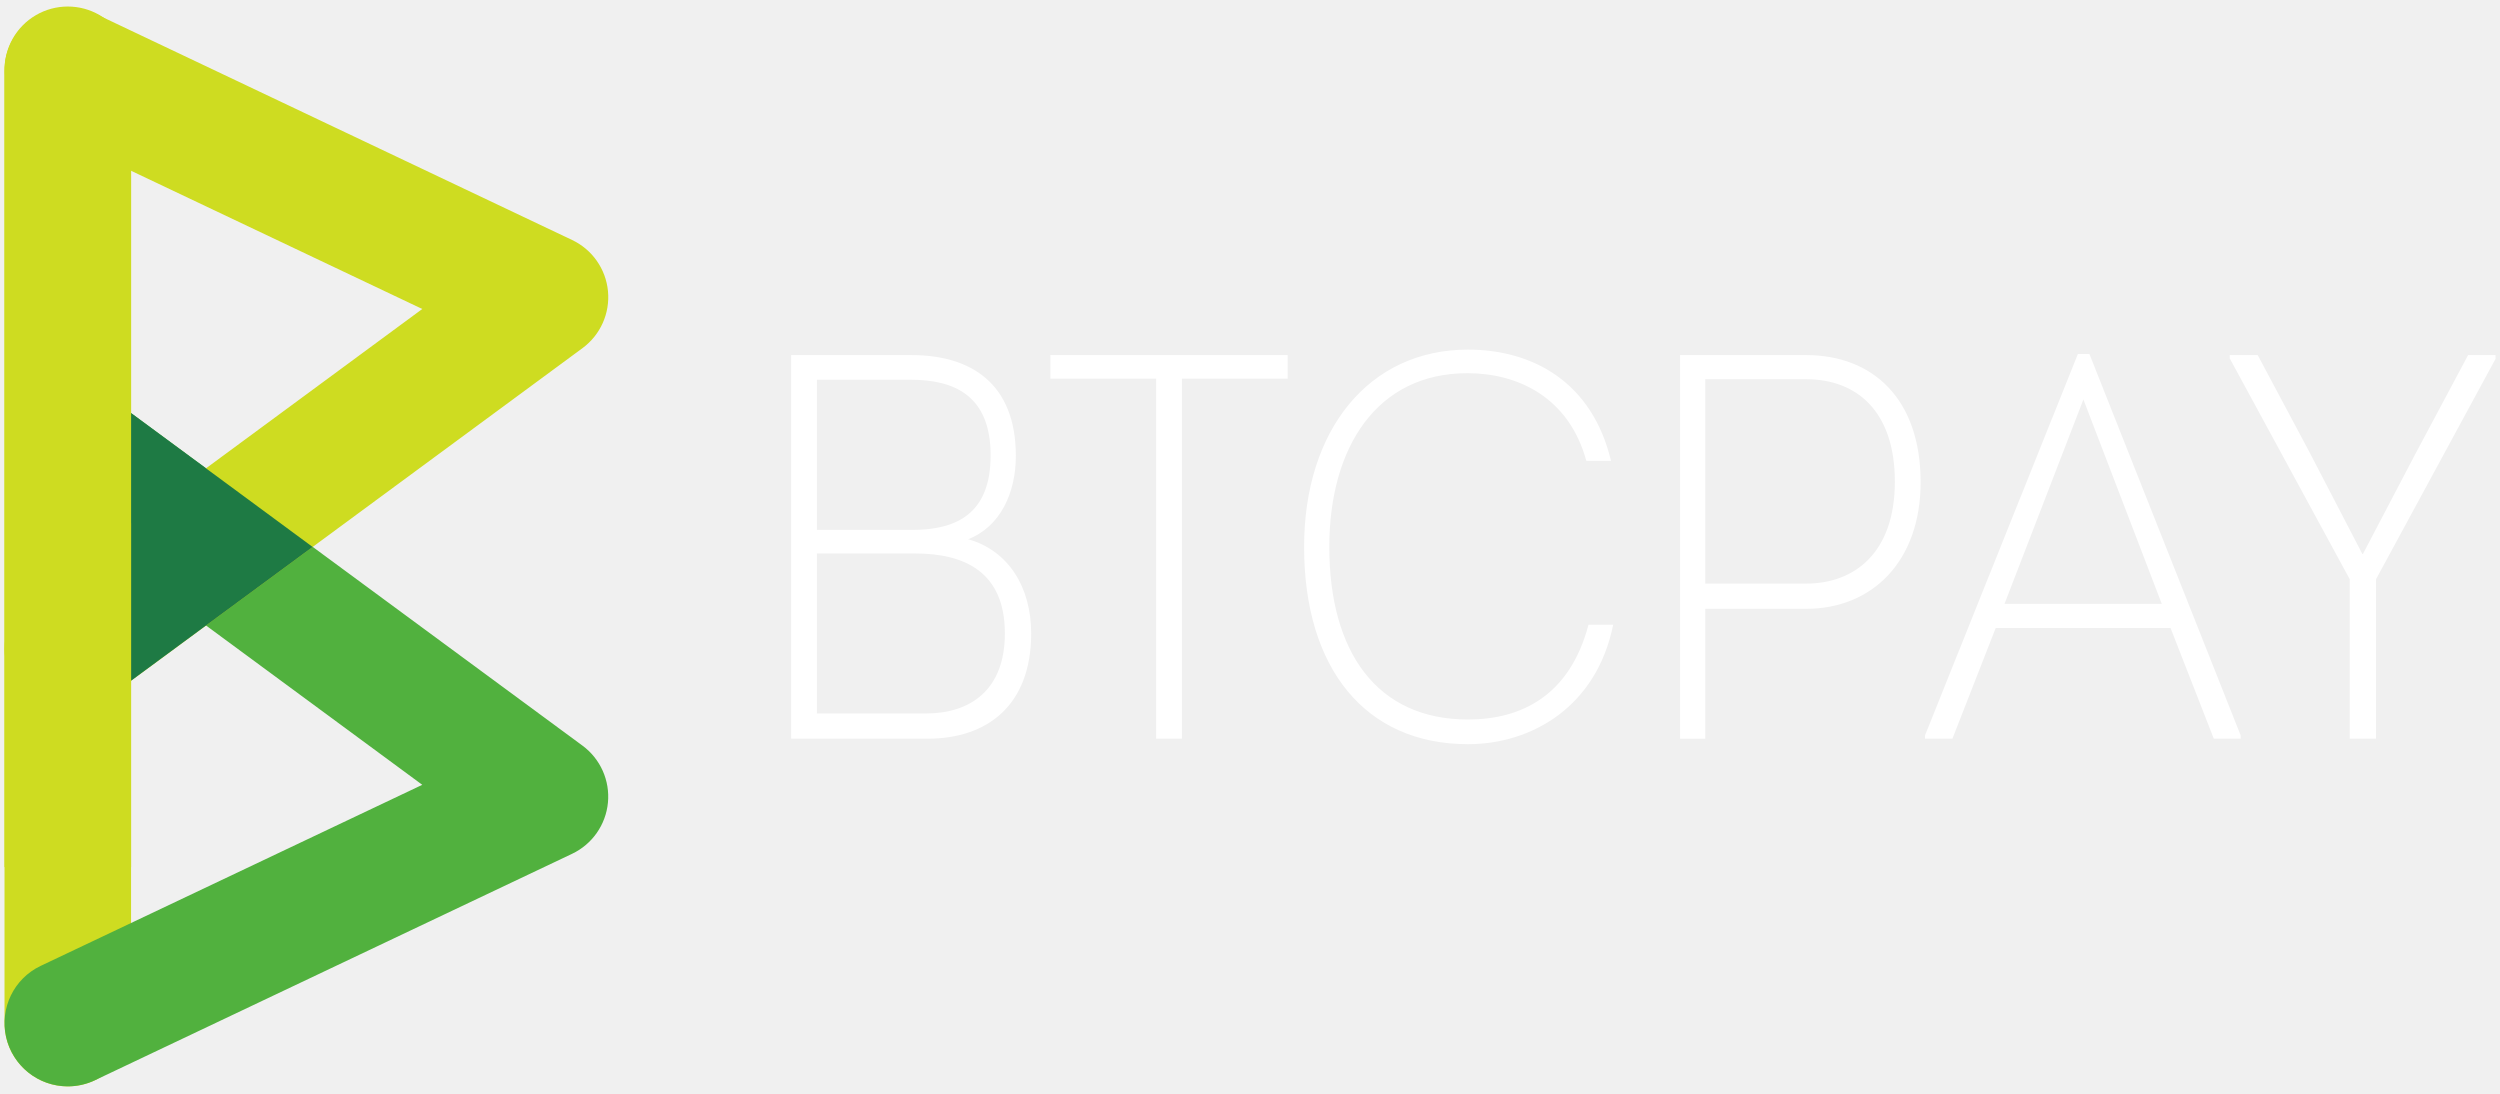
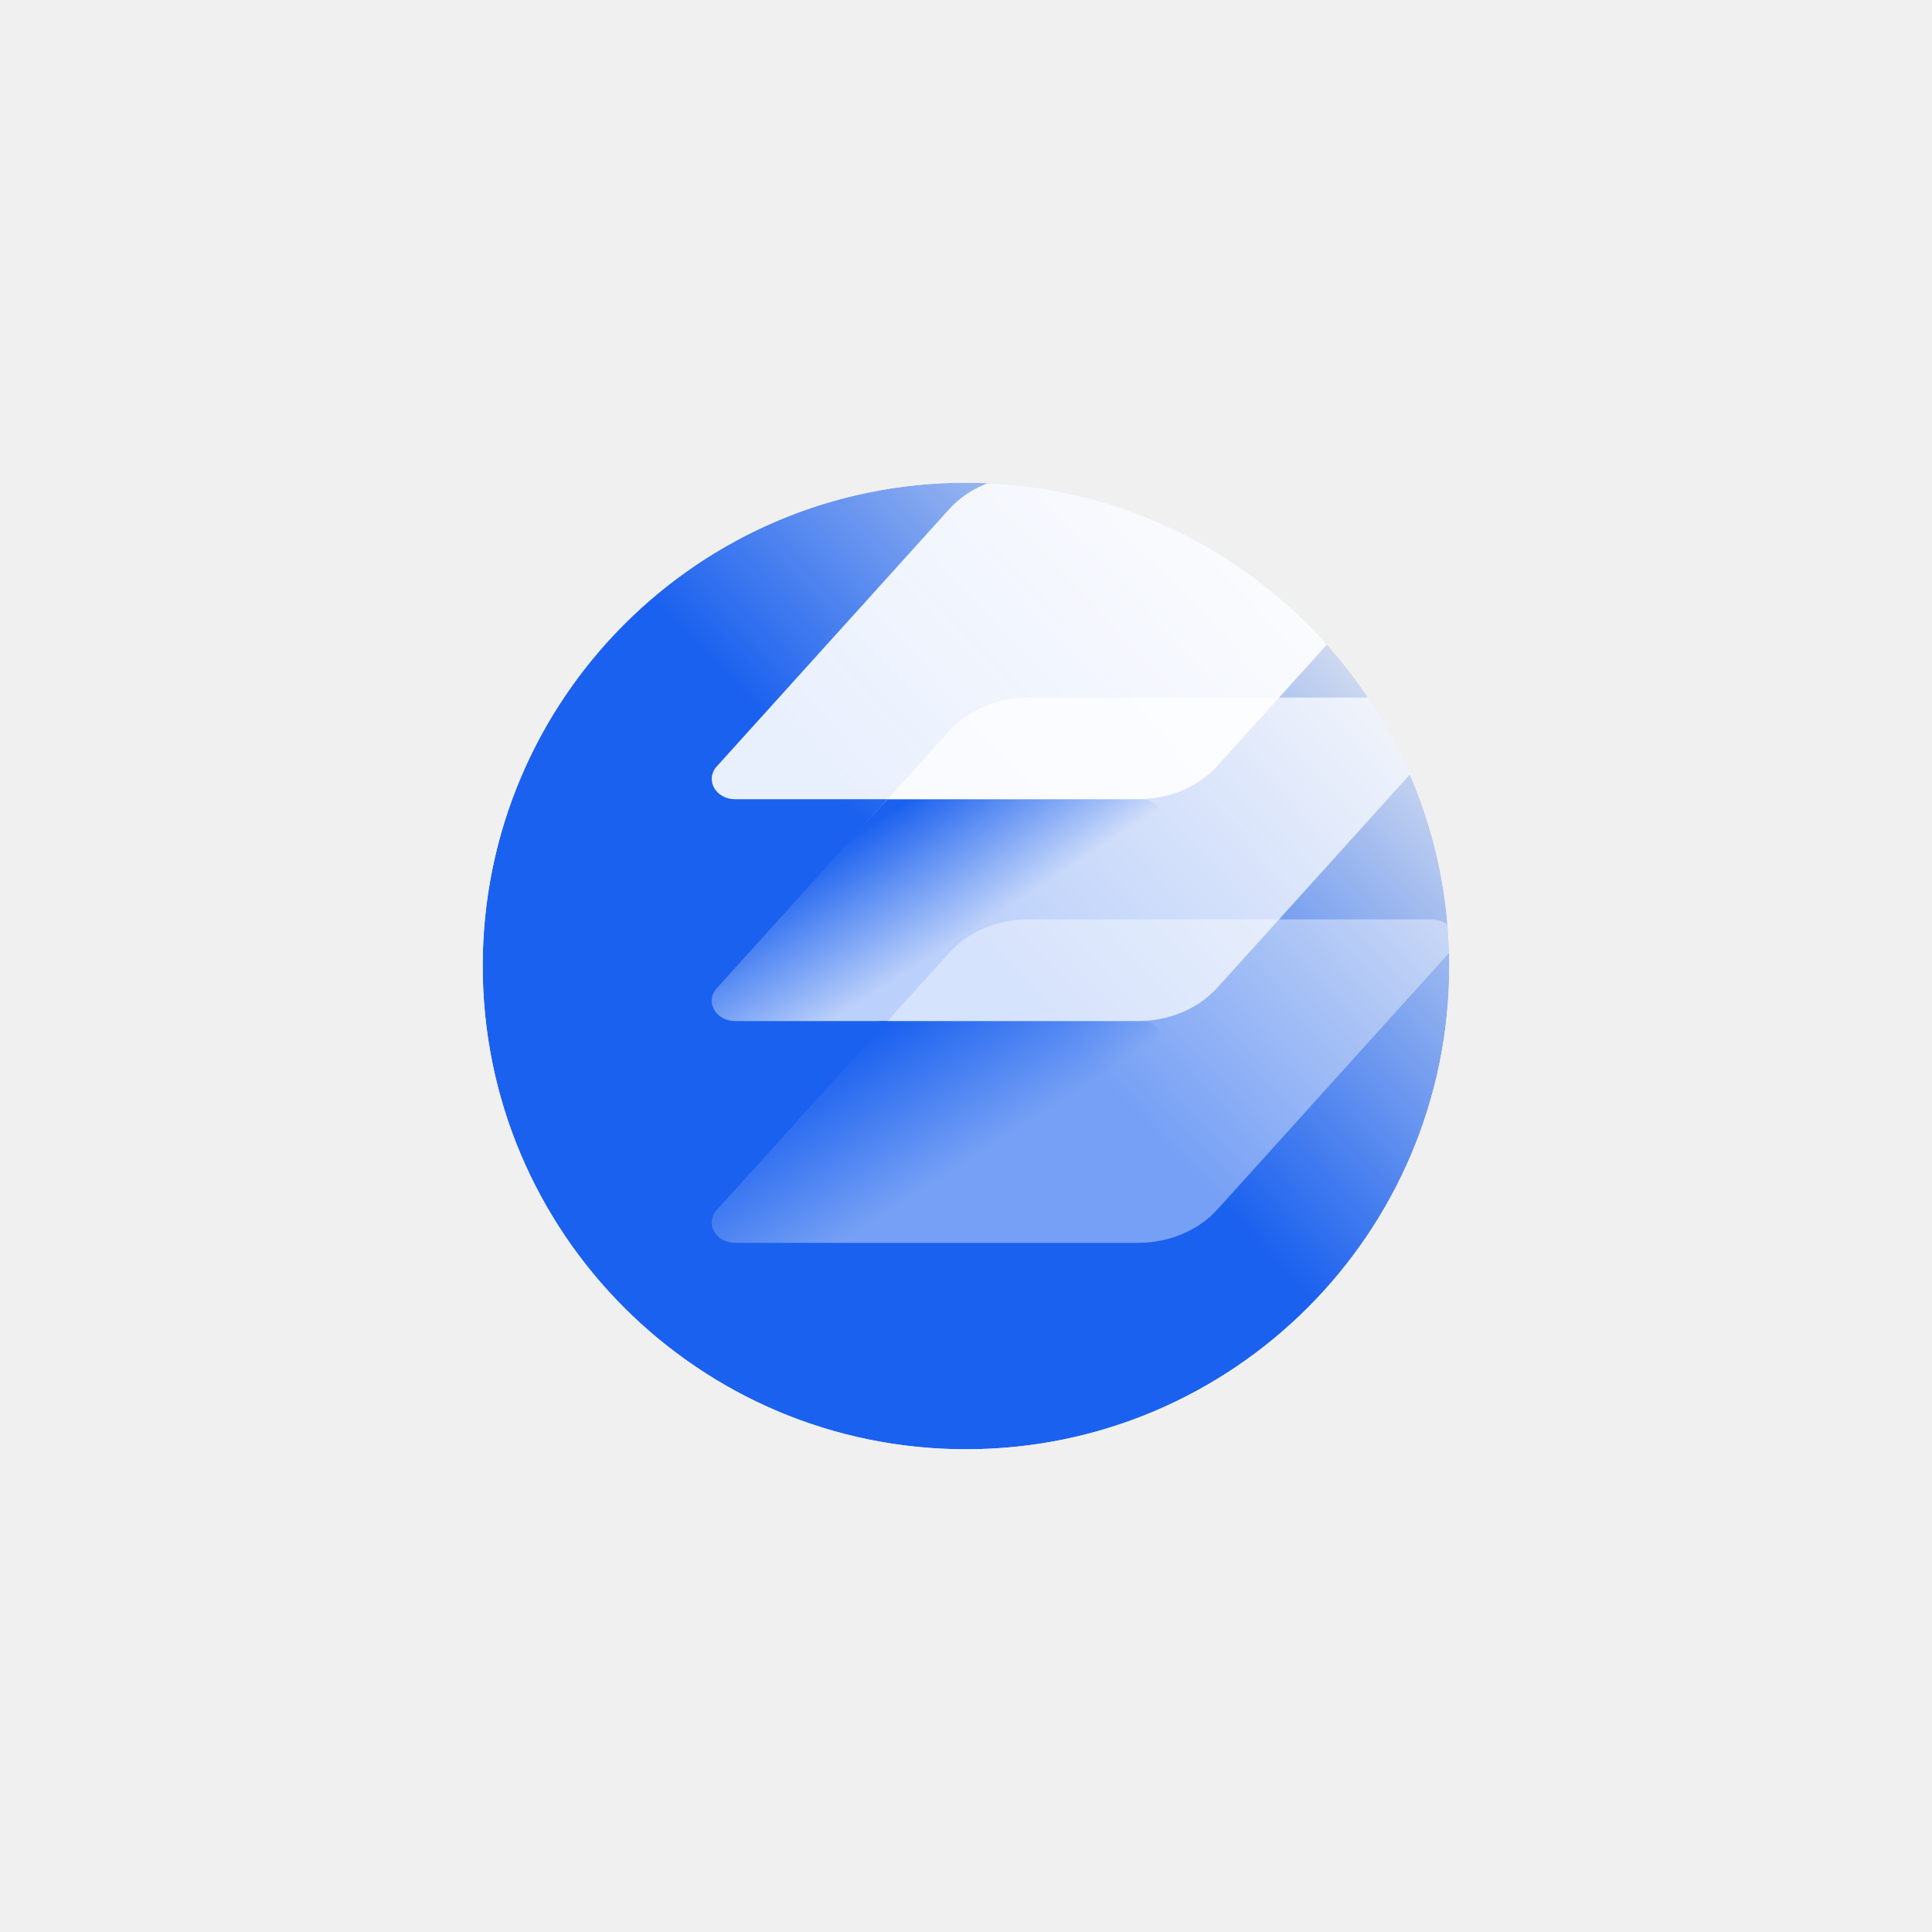
- <svg xmlns="http://www.w3.org/2000/svg" class="logo" viewBox="0 0 192 84">
-   <g>
-     <path d="M5.206 83.433a4.86 4.86 0 01-4.859-4.861V5.431a4.86 4.86 0 119.719 0v73.141a4.861 4.861 0 01-4.86 4.861" fill="#CEDC21" class="logo-brand-light" />
-     <path d="M5.209 83.433a4.862 4.862 0 01-2.086-9.253L32.43 60.274 2.323 38.093a4.861 4.861 0 015.766-7.826l36.647 26.999a4.864 4.864 0 01-.799 8.306L7.289 82.964a4.866 4.866 0 01-2.08.469" fill="#51B13E" class="logo-brand-medium" />
-     <path d="M5.211 54.684a4.86 4.86 0 01-2.887-8.774L32.43 23.73 3.123 9.821a4.861 4.861 0 014.166-8.784l36.648 17.394a4.86 4.86 0 01.799 8.305l-36.647 27a4.844 4.844 0 01-2.878.948" fill="#CEDC21" class="logo-brand-light" />
-     <path d="M10.066 31.725v20.553L24.01 42.006z" fill="#1E7A44" class="logo-brand-dark" />
-     <path d="M10.066 5.431A4.861 4.861 0 005.206.57 4.86 4.86 0 00.347 5.431v61.165h9.72V5.431h-.001z" fill="#CEDC21" class="logo-brand-light" />
-     <path d="M74.355 41.412c3.114.884 4.84 3.704 4.84 7.238 0 5.513-3.368 8.082-7.955 8.082H60.761V27.271h9.259c4.504 0 7.997 2.146 7.997 7.743 0 2.821-1.179 5.43-3.662 6.398m-4.293-.716c3.324 0 6.018-1.179 6.018-5.724 0-4.586-2.776-5.808-6.145-5.808h-7.197v11.531h7.324v.001zm1.052 14.099c3.366 0 6.06-1.768 6.06-6.145 0-4.713-3.072-6.144-6.901-6.144h-7.534v12.288h8.375v.001zM98.893 27.271v1.81h-8.122v27.651h-1.979V29.081h-8.123v-1.81zM112.738 26.85c5.01 0 9.554 2.524 10.987 8.543h-1.895c-1.348-4.923-5.303-6.732-9.134-6.732-6.944 0-10.605 5.681-10.605 13.341 0 8.08 3.661 13.256 10.646 13.256 4.125 0 7.828-1.85 9.26-7.279h1.895c-1.264 6.271-6.229 9.174-11.154 9.174-7.87 0-12.583-5.808-12.583-15.15 0-8.966 4.969-15.153 12.583-15.153M138.709 27.271c5.091 0 8.795 3.326 8.795 9.764 0 6.06-3.704 9.722-8.795 9.722h-7.746v9.976h-1.935V27.271h9.681zm0 17.549c3.745 0 6.816-2.397 6.816-7.827 0-5.429-2.947-7.869-6.816-7.869h-7.746V44.82h7.746zM147.841 56.732v-.255l11.741-29.29h.885l11.615 29.29v.255h-2.062l-3.322-8.501H153.27l-3.324 8.501h-2.105zm12.164-26.052l-6.059 15.697h12.078l-6.019-15.697zM189.551 27.271h2.104v.293l-9.176 16.92v12.248h-2.02V44.484l-9.216-16.961v-.252h2.147l3.997 7.492 4.043 7.786h.04l4.081-7.786z" fill="#FFF" class="logo-brand-text" />
+ <svg xmlns="http://www.w3.org/2000/svg" xmlns:xlink="http://www.w3.org/1999/xlink" id="Layer_1" data-name="Layer 1" viewBox="0 0 575.05 575.05">
+   <defs>
+     <style>.cls-1{fill:url(#linear-gradient);}.cls-2{fill:url(#linear-gradient-2);}.cls-3{fill:url(#linear-gradient-3);}.cls-4{fill:none;}.cls-5{clip-path:url(#clip-path);}.cls-6{clip-path:url(#clip-path-2);}.cls-7{mask:url(#mask);}.cls-8{fill:url(#linear-gradient-4);}.cls-9{opacity:0.4;}.cls-10{clip-path:url(#clip-path-4);}.cls-11{fill:#fff;}.cls-12{opacity:0.7;}.cls-13{clip-path:url(#clip-path-5);}.cls-14{opacity:0.9;}.cls-15{clip-path:url(#clip-path-6);}.cls-16{clip-path:url(#clip-path-7);}.cls-17{mask:url(#mask-2);}.cls-18{fill:url(#linear-gradient-5);}.cls-19{clip-path:url(#clip-path-8);}.cls-20{mask:url(#mask-3);}.cls-21{fill:url(#linear-gradient-6);}</style>
+     <linearGradient id="linear-gradient" y1="289.77" x2="1" y2="289.77" gradientTransform="matrix(-163.69, 0, 0, 163.69, 314.81, -47284.88)" gradientUnits="userSpaceOnUse">
+       <stop offset="0" />
+       <stop offset="1" stop-color="#fff" />
+     </linearGradient>
+     <linearGradient id="linear-gradient-2" y1="289.81" x2="1" y2="289.81" gradientTransform="matrix(0, 42.97, 42.97, 0, -12323.18, 99.42)" gradientUnits="userSpaceOnUse">
+       <stop offset="0" stop-color="#fff" />
+       <stop offset="1" />
+     </linearGradient>
+     <linearGradient id="linear-gradient-3" y1="289.8" x2="1" y2="289.8" gradientTransform="matrix(0, 47.08, 47.08, 0, -13513.85, 162.94)" xlink:href="#linear-gradient-2" />
+     <clipPath id="clip-path" transform="translate(143.67 141.61)">
+       <rect class="cls-4" width="289.41" height="289.77" />
+     </clipPath>
+     <clipPath id="clip-path-2" transform="translate(143.67 141.61)">
+       <path class="cls-4" d="M0,145.91A143.85,143.85,0,1,0,143.85,2.06,143.85,143.85,0,0,0,0,145.91" />
+     </clipPath>
+     <mask id="mask" x="0" y="0" width="575.05" height="575.05" maskUnits="userSpaceOnUse">
+       <g transform="translate(143.67 141.61)">
+         <rect class="cls-1" x="-59.52" y="-57.46" width="406.75" height="406.75" transform="translate(-60.94 139.32) rotate(-43.56)" />
+       </g>
+     </mask>
+     <linearGradient id="linear-gradient-4" y1="289.77" x2="1" y2="289.77" gradientTransform="matrix(-163.69, 0, 0, 163.69, 314.81, -47284.87)" gradientUnits="userSpaceOnUse">
+       <stop offset="0" stop-color="#1b61ef" />
+       <stop offset="1" stop-color="#1b61ef" />
+     </linearGradient>
+     <clipPath id="clip-path-4" transform="translate(143.67 141.61)">
+       <rect class="cls-4" x="68.16" y="132.04" width="221.25" height="96.28" />
+     </clipPath>
+     <clipPath id="clip-path-5" transform="translate(143.67 141.61)">
+       <rect class="cls-4" x="68.17" y="66.02" width="221.24" height="96.28" />
+     </clipPath>
+     <clipPath id="clip-path-6" transform="translate(143.67 141.61)">
+       <rect class="cls-4" x="68.17" width="221.24" height="96.28" />
+     </clipPath>
+     <clipPath id="clip-path-7" transform="translate(143.67 141.61)">
+       <path class="cls-4" d="M120.47,96.28,58.29,163.75l98-1.81L201,105.78a5.85,5.85,0,0,0-4.58-9.5Z" />
+     </clipPath>
+     <mask id="mask-2" x="171.32" y="171.69" width="207.04" height="199.87" maskUnits="userSpaceOnUse">
+       <g transform="translate(143.67 141.61)">
+         <rect class="cls-2" x="51.6" y="62.3" width="159.12" height="135.43" transform="translate(-49.41 91.29) rotate(-32.64)" />
+       </g>
+     </mask>
+     <linearGradient id="linear-gradient-5" y1="289.81" y2="289.81" gradientTransform="matrix(0, 42.97, 42.97, 0, -12323.18, 99.42)" xlink:href="#linear-gradient-4" />
+     <clipPath id="clip-path-8" transform="translate(143.67 141.61)">
+       <path class="cls-4" d="M117.79,162.3l-59.5,67.47,98-1.82L201,171.8a5.85,5.85,0,0,0-4.58-9.5Z" />
+     </clipPath>
+     <mask id="mask-3" x="171.32" y="237.71" width="207.04" height="199.87" maskUnits="userSpaceOnUse">
+       <g transform="translate(143.67 141.61)">
+         <rect class="cls-3" x="51.6" y="128.32" width="159.12" height="135.43" transform="translate(-85.03 101.72) rotate(-32.64)" />
+       </g>
+     </mask>
+     <linearGradient id="linear-gradient-6" y1="289.8" y2="289.8" gradientTransform="matrix(0, 47.08, 47.08, 0, -13513.85, 162.94)" xlink:href="#linear-gradient-4" />
+   </defs>
+   <g class="cls-5">
+     <g class="cls-6">
+       <g class="cls-7">
+         <rect class="cls-8" x="-59.52" y="-57.46" width="406.75" height="406.75" transform="translate(82.73 280.93) rotate(-43.56)" />
+       </g>
+     </g>
+     <g class="cls-6">
+       <g class="cls-9">
+         <g class="cls-10">
+           <path class="cls-11" d="M218.72,218.34l69.21-76.64c3.55-3.93.31-9.67-5.46-9.67h-120c-9.25,0-18,3.69-23.66,10L69.66,218.56c-3.59,4-.31,9.76,5.52,9.76H195.06c9.24,0,18-3.68,23.66-10" transform="translate(143.67 141.61)" />
+         </g>
+       </g>
+       <g class="cls-12">
+         <g class="cls-13">
+           <path class="cls-11" d="M218.72,152.32l69.21-76.64c3.55-3.93.31-9.66-5.47-9.66h-120c-9.25,0-18,3.68-23.67,10L69.66,152.54c-3.58,4-.31,9.76,5.52,9.76H195.06c9.25,0,18-3.68,23.66-10" transform="translate(143.67 141.61)" />
+         </g>
+       </g>
+       <g class="cls-14">
+         <g class="cls-15">
+           <path class="cls-11" d="M218.72,86.3,287.93,9.66c3.55-3.93.31-9.66-5.47-9.66h-120c-9.25,0-18,3.68-23.67,10L69.66,86.52c-3.58,4-.31,9.76,5.52,9.76H195.06c9.25,0,18-3.68,23.66-10" transform="translate(143.67 141.61)" />
+         </g>
+       </g>
+     </g>
+     <g class="cls-16">
+       <g class="cls-17">
+         <rect class="cls-18" x="51.6" y="62.3" width="159.12" height="135.43" transform="translate(94.26 232.9) rotate(-32.64)" />
+       </g>
+     </g>
+     <g class="cls-19">
+       <g class="cls-20">
+         <rect class="cls-21" x="51.6" y="128.32" width="159.12" height="135.43" transform="translate(58.64 243.33) rotate(-32.64)" />
+       </g>
+     </g>
  </g>
</svg>
